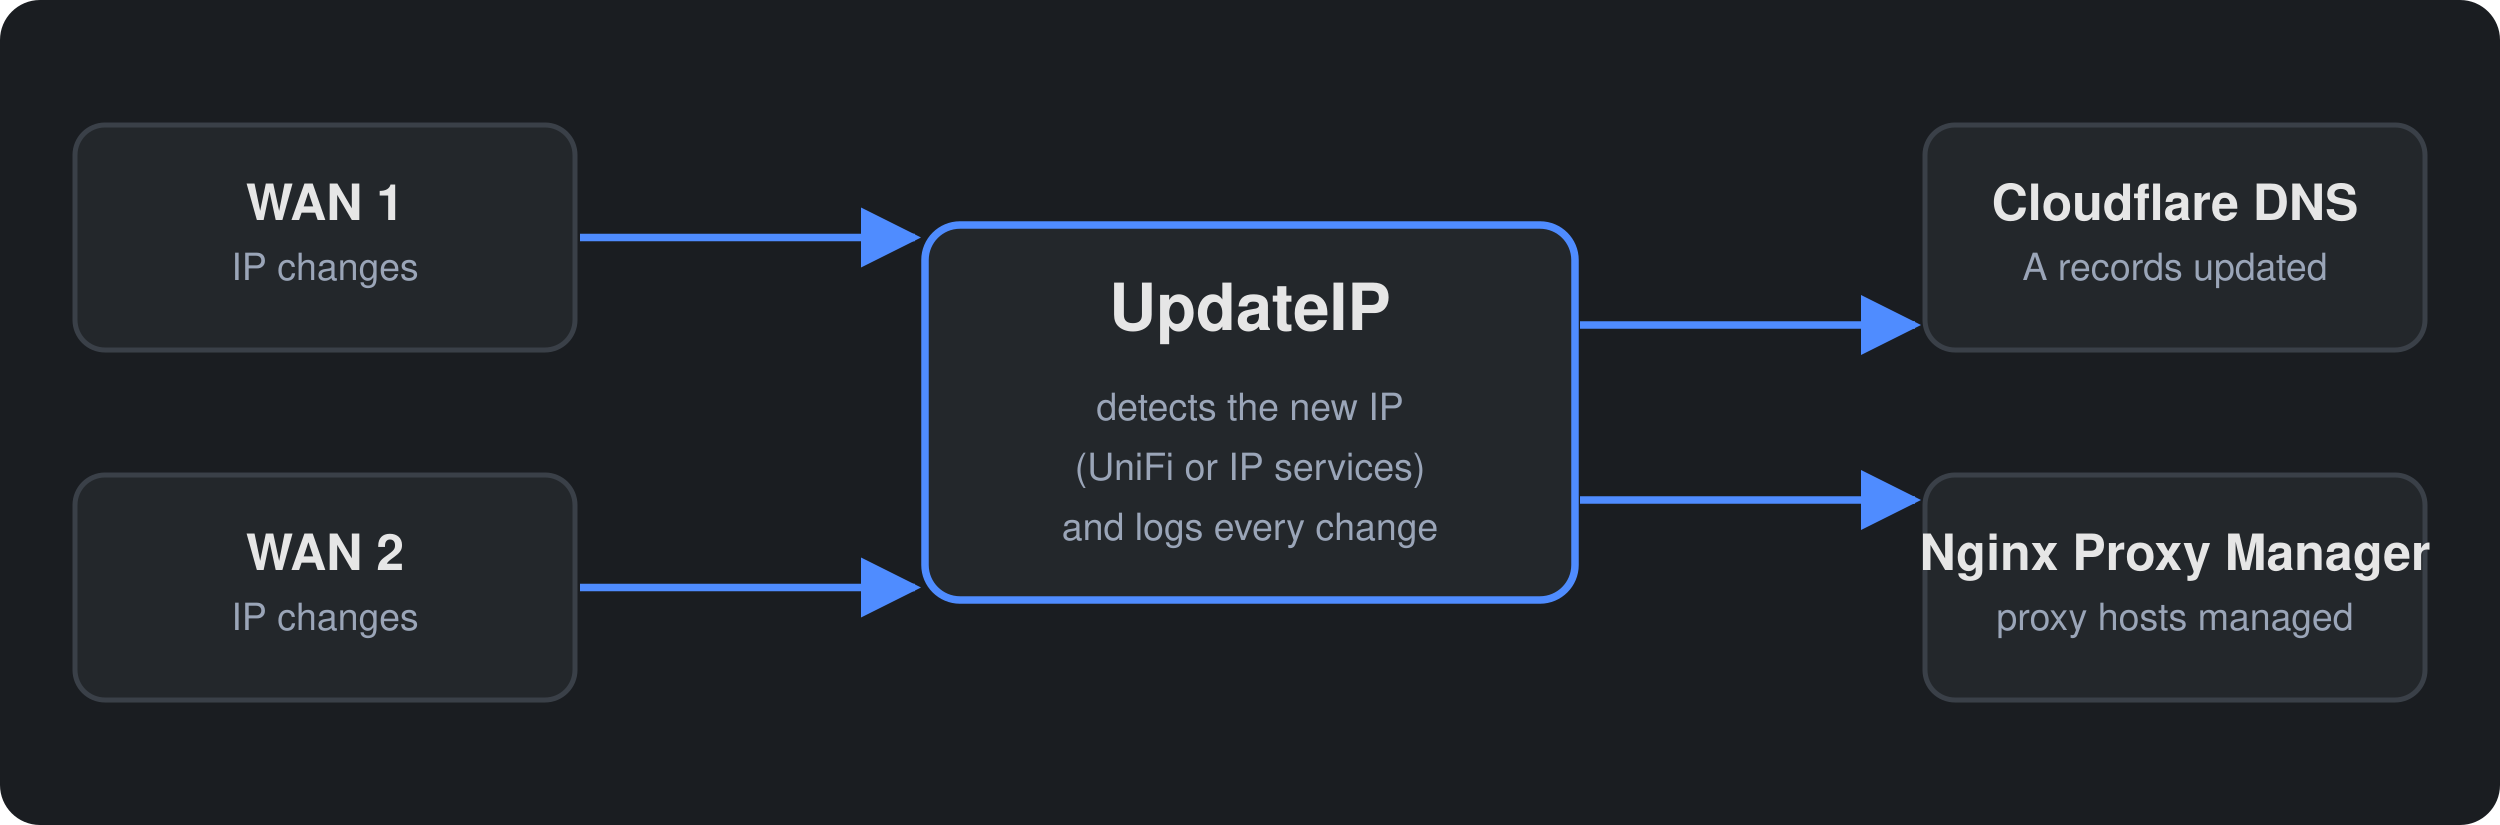
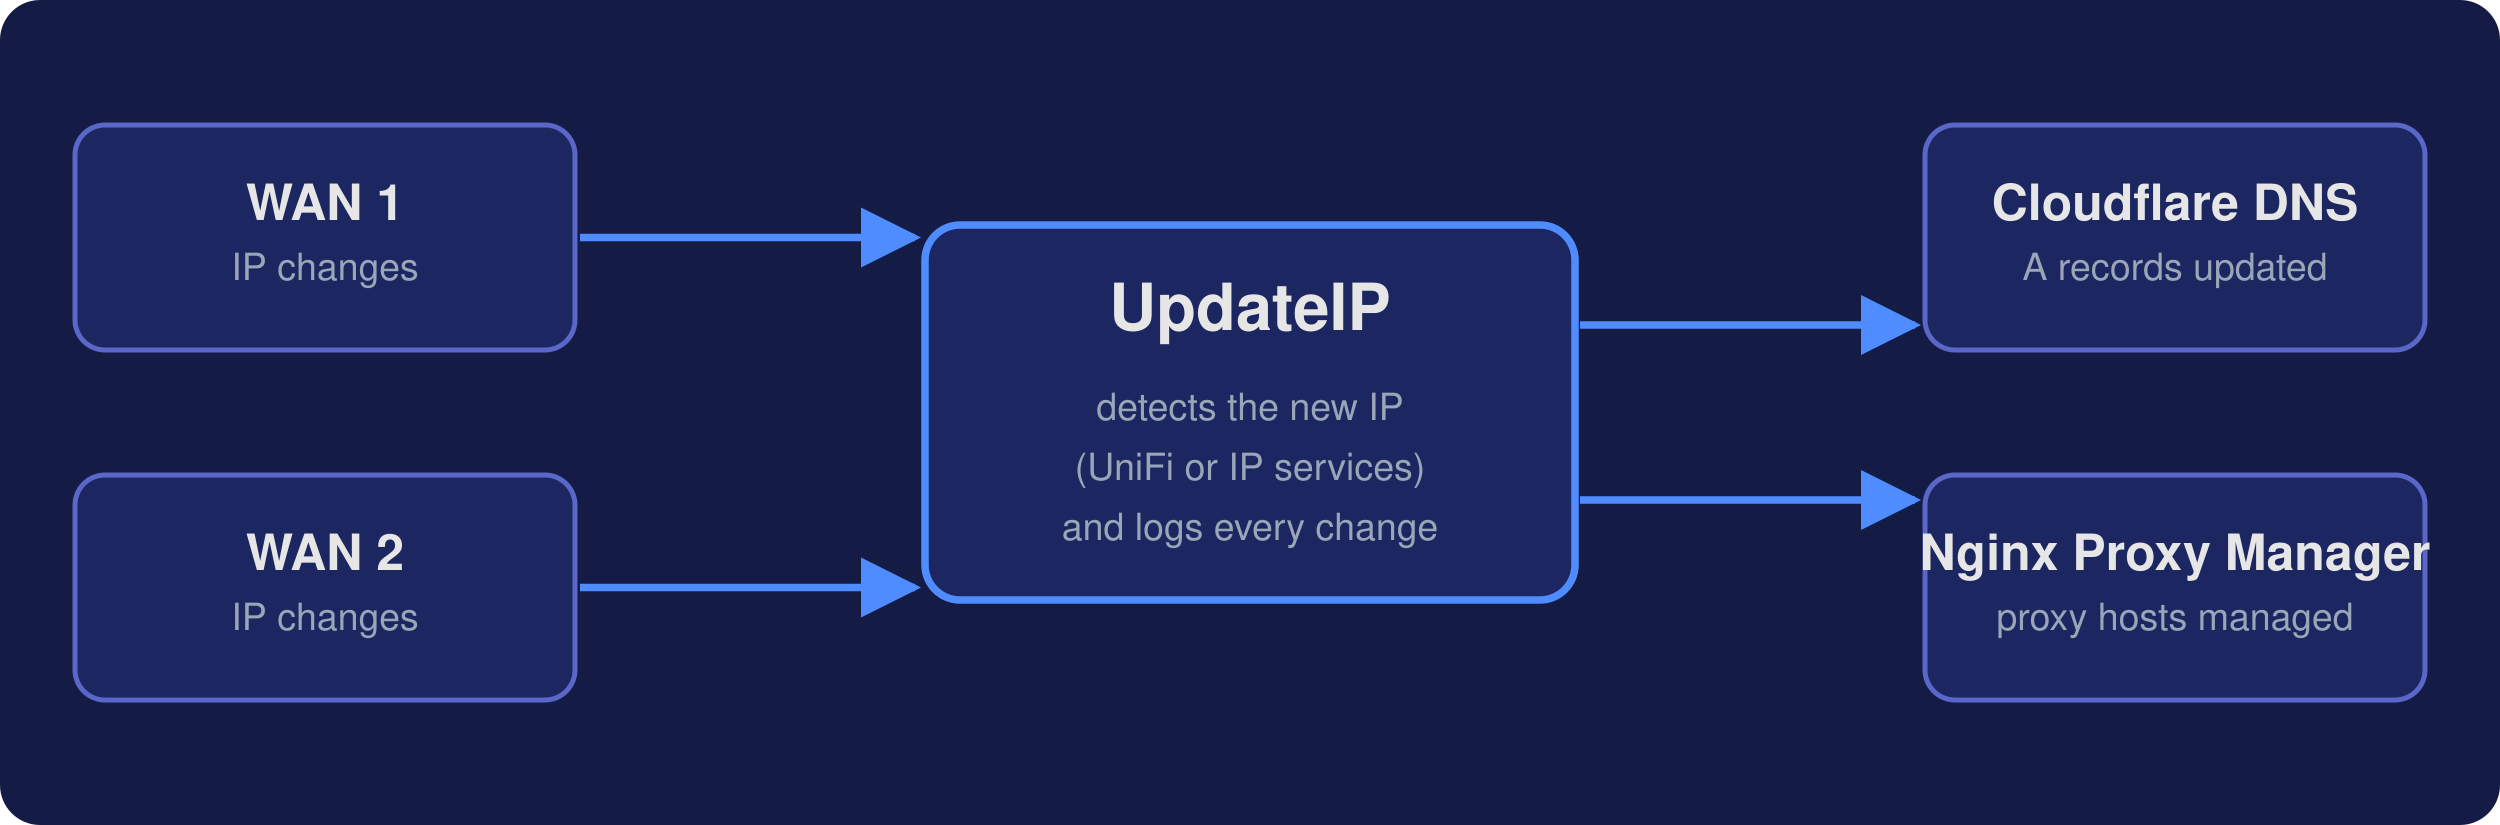
<svg xmlns="http://www.w3.org/2000/svg" width="1000" height="330" viewBox="0 0 1000 330" font-family="Segoe UI,Helvetica,Arial,sans-serif" role="img" aria-label="How UpdateIP works">
  <defs>
    <marker id="a" viewBox="0 0 10 10" refX="9" refY="5" markerWidth="8" markerHeight="8" orient="auto">
      <path d="M0 0L10 5L0 10z" fill="#4f8cff" />
    </marker>
  </defs>
-   <rect width="1000" height="330" rx="16" fill="#1a1d21" />
-   <g fill="#23272b" stroke="#3a4048" stroke-width="2">
+   <rect width="1000" height="330" rx="16" fill="#141b44" />
+   <g fill="#1c2660" stroke="#5a66c8" stroke-width="2">
    <rect x="30" y="50" width="200" height="90" rx="12" />
    <rect x="30" y="190" width="200" height="90" rx="12" />
    <rect x="370" y="90" width="260" height="150" rx="14" stroke="#4f8cff" stroke-width="3" />
    <rect x="770" y="50" width="200" height="90" rx="12" />
    <rect x="770" y="190" width="200" height="90" rx="12" />
  </g>
  <g fill="#e6e6e6" font-size="20" font-weight="600" text-anchor="middle">
    <text x="130" y="88">WAN 1</text>
    <text x="130" y="228">WAN 2</text>
    <text x="500" y="132" font-size="26">UpdateIP</text>
    <text x="870" y="88">Cloudflare DNS</text>
    <text x="870" y="228">Nginx Proxy Manager</text>
  </g>
  <g fill="#9aa5b8" font-size="15" text-anchor="middle">
    <text x="130" y="112">IP changes</text>
    <text x="130" y="252">IP changes</text>
    <text x="500" y="168">detects the new IP</text>
    <text x="500" y="192">(UniFi or IP services)</text>
    <text x="500" y="216">and logs every change</text>
    <text x="870" y="112">A records updated</text>
    <text x="870" y="252">proxy hosts managed</text>
  </g>
  <g stroke="#4f8cff" stroke-width="3" fill="none" marker-end="url(#a)">
    <path d="M232 95H366" />
    <path d="M232 235H366" />
    <path d="M632 130H766" />
    <path d="M632 200H766" />
  </g>
</svg>
